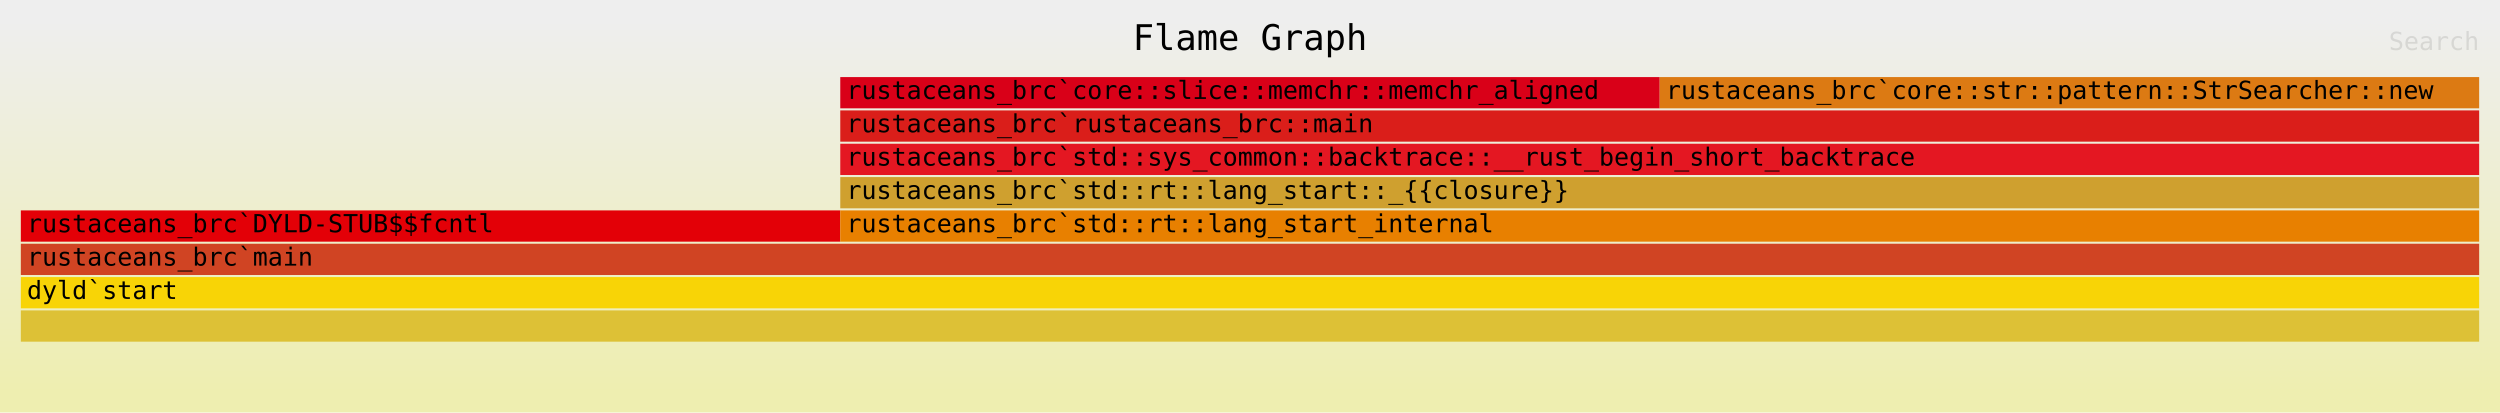
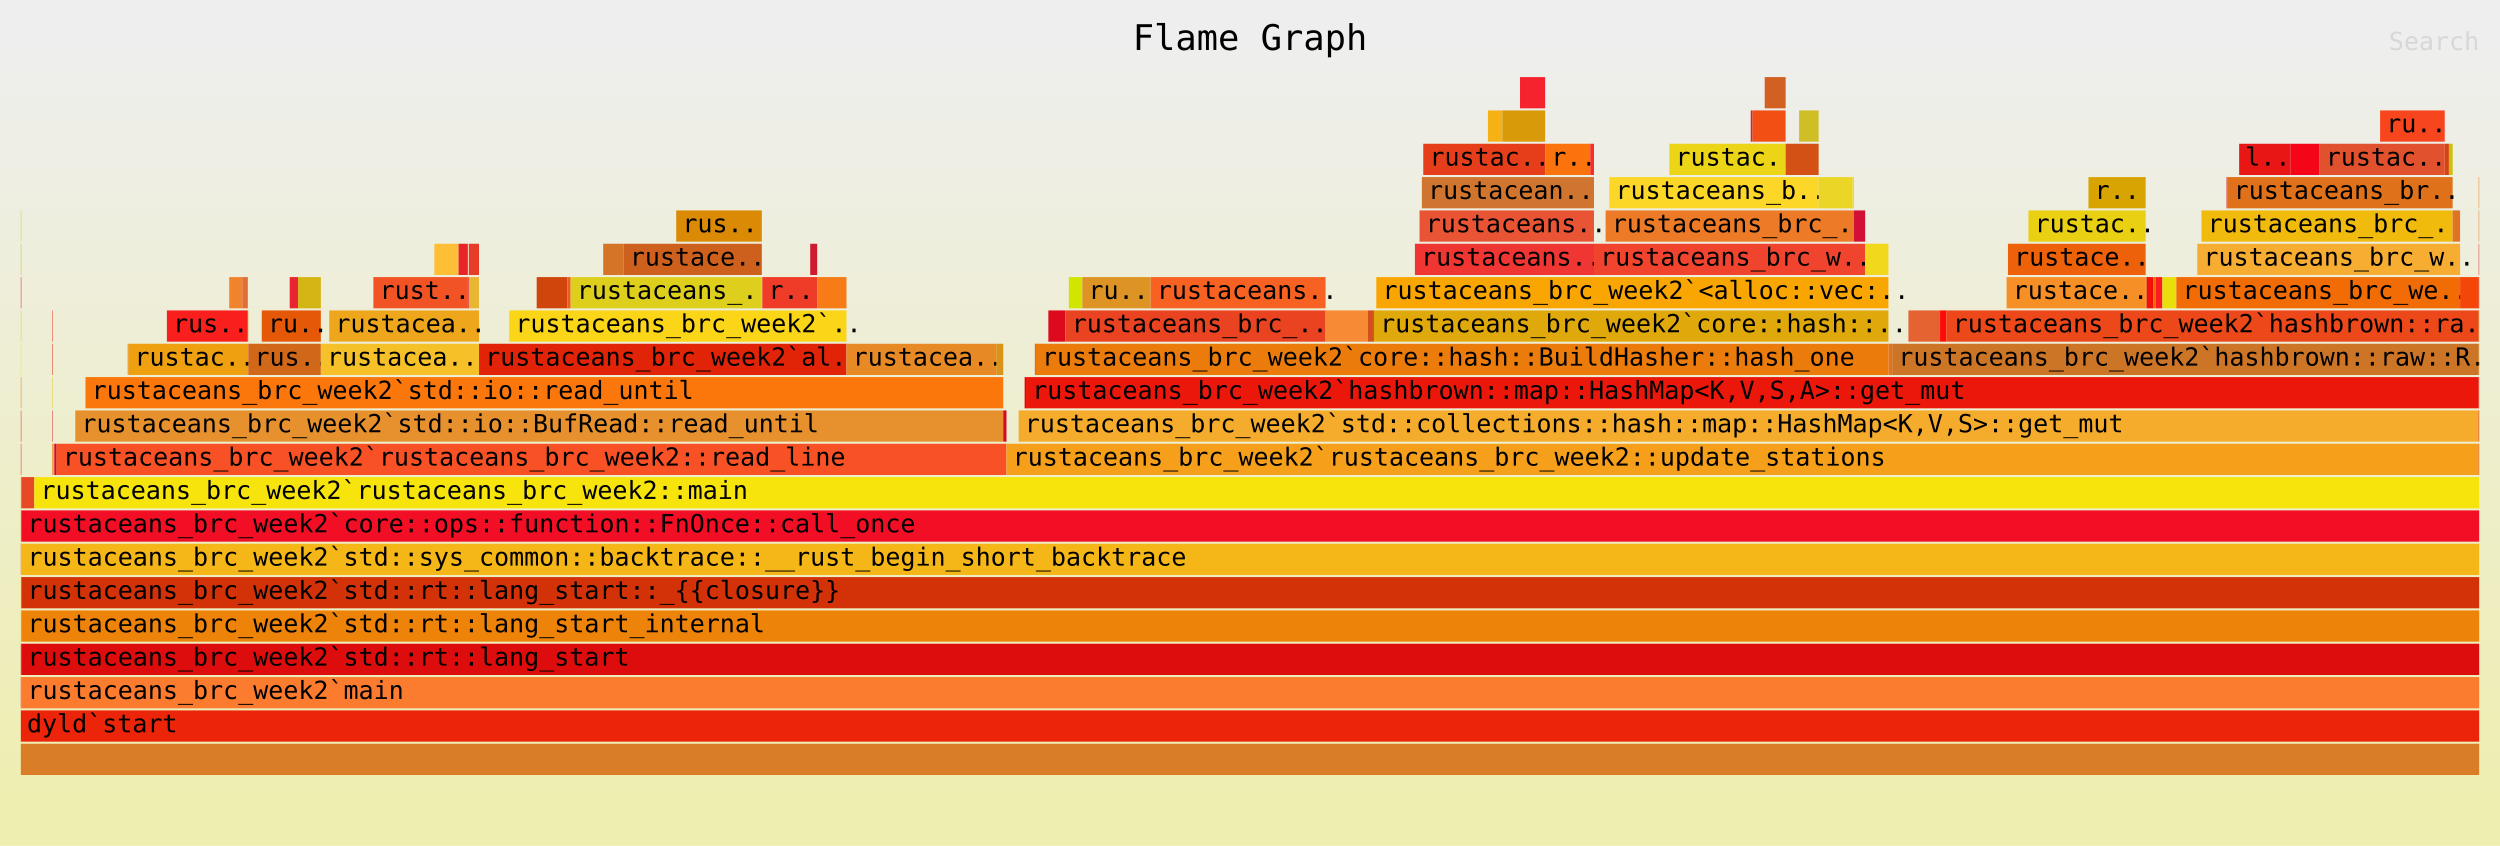
- <svg xmlns="http://www.w3.org/2000/svg" xmlns:ns1="http://github.com/jonhoo/inferno" version="1.1" width="1200" height="198" viewBox="0 0 1200 198">
+ <svg xmlns="http://www.w3.org/2000/svg" xmlns:ns1="http://github.com/jonhoo/inferno" version="1.1" width="1200" height="406" viewBox="0 0 1200 406">
  <defs>
    <linearGradient id="background" y1="0" y2="1" x1="0" x2="0">
      <stop stop-color="#eeeeee" offset="5%" />
      <stop stop-color="#eeeeb0" offset="95%" />
    </linearGradient>
  </defs>
  <style type="text/css">
text { font-family:monospace; font-size:12px }
#title { text-anchor:middle; font-size:17px; }
#matched { text-anchor:end; }
#search { text-anchor:end; opacity:0.1; cursor:pointer; }
#search:hover, #search.show { opacity:1; }
#subtitle { text-anchor:middle; font-color:rgb(160,160,160); }
#unzoom { cursor:pointer; }
#frames &gt; *:hover { stroke:black; stroke-width:0.5; cursor:pointer; }
.hide { display:none; }
.parent { opacity:0.5; }
</style>
-   <rect x="0" y="0" width="100%" height="198" fill="url(#background)" />
+   <rect x="0" y="0" width="100%" height="406" fill="url(#background)" />
  <text id="title" fill="rgb(0,0,0)" x="50%" y="24.00">Flame Graph</text>
-   <text id="details" fill="rgb(0,0,0)" x="10" y="181.00"> </text>
+   <text id="details" fill="rgb(0,0,0)" x="10" y="389.00"> </text>
  <text id="unzoom" class="hide" fill="rgb(0,0,0)" x="10" y="24.00">Reset Zoom</text>
  <text id="search" fill="rgb(0,0,0)" x="1190" y="24.00">Search</text>
-   <text id="matched" fill="rgb(0,0,0)" x="1190" y="181.00"> </text>
-   <svg id="frames" x="10" width="1180" total_samples="3">
-     <g>
-       <rect x="0%" y="101" width="33.333%" height="15" fill="rgb(227,0,7)" ns1:x="0" ns1:w="1" />
-       <text x="0.25%" y="111.50">rustaceans_brc`DYLD-STUB$$fcntl</text>
-     </g>
-     <g>
-       <rect x="33.333%" y="37" width="33.333%" height="15" fill="rgb(217,0,24)" ns1:x="1" ns1:w="1" />
-       <text x="33.583%" y="47.50">rustaceans_brc`core::slice::memchr::memchr_aligned</text>
-     </g>
-     <g>
-       <rect x="0%" y="149" width="100%" height="15" fill="rgb(221,193,54)" ns1:x="0" ns1:w="3" />
+   <text id="matched" fill="rgb(0,0,0)" x="1190" y="389.00"> </text>
+   <svg id="frames" x="10" width="1180" total_samples="5285">
+     <g>
+       <rect x="0%" y="325" width="0.019%" height="15" fill="rgb(227,0,7)" ns1:x="0" ns1:w="1" />
+       <text x="0.25%" y="335.50" />
+     </g>
+     <g>
+       <rect x="0%" y="309" width="0.019%" height="15" fill="rgb(217,0,24)" ns1:x="0" ns1:w="1" />
+       <text x="0.25%" y="319.50" />
+     </g>
+     <g>
+       <rect x="0%" y="293" width="0.019%" height="15" fill="rgb(221,193,54)" ns1:x="0" ns1:w="1" />
+       <text x="0.25%" y="303.50" />
+     </g>
+     <g>
+       <rect x="0%" y="277" width="0.019%" height="15" fill="rgb(248,212,6)" ns1:x="0" ns1:w="1" />
+       <text x="0.25%" y="287.50" />
+     </g>
+     <g>
+       <rect x="0%" y="261" width="0.019%" height="15" fill="rgb(208,68,35)" ns1:x="0" ns1:w="1" />
+       <text x="0.25%" y="271.50" />
+     </g>
+     <g>
+       <rect x="0%" y="245" width="0.019%" height="15" fill="rgb(232,128,0)" ns1:x="0" ns1:w="1" />
+       <text x="0.25%" y="255.50" />
+     </g>
+     <g>
+       <rect x="0%" y="229" width="0.019%" height="15" fill="rgb(207,160,47)" ns1:x="0" ns1:w="1" />
+       <text x="0.25%" y="239.50" />
+     </g>
+     <g>
+       <rect x="0%" y="213" width="0.019%" height="15" fill="rgb(228,23,34)" ns1:x="0" ns1:w="1" />
+       <text x="0.25%" y="223.50" />
+     </g>
+     <g>
+       <rect x="0%" y="197" width="0.019%" height="15" fill="rgb(218,30,26)" ns1:x="0" ns1:w="1" />
+       <text x="0.25%" y="207.50" />
+     </g>
+     <g>
+       <rect x="0%" y="181" width="0.019%" height="15" fill="rgb(220,122,19)" ns1:x="0" ns1:w="1" />
+       <text x="0.25%" y="191.50" />
+     </g>
+     <g>
+       <rect x="0%" y="165" width="0.019%" height="15" fill="rgb(250,228,42)" ns1:x="0" ns1:w="1" />
+       <text x="0.25%" y="175.50" />
+     </g>
+     <g>
+       <rect x="0%" y="149" width="0.019%" height="15" fill="rgb(240,193,28)" ns1:x="0" ns1:w="1" />
      <text x="0.25%" y="159.50" />
    </g>
    <g>
-       <rect x="0%" y="133" width="100%" height="15" fill="rgb(248,212,6)" ns1:x="0" ns1:w="3" />
-       <text x="0.25%" y="143.50">dyld`start</text>
-     </g>
-     <g>
-       <rect x="0%" y="117" width="100%" height="15" fill="rgb(208,68,35)" ns1:x="0" ns1:w="3" />
-       <text x="0.25%" y="127.50">rustaceans_brc`main</text>
-     </g>
-     <g>
-       <rect x="33.333%" y="101" width="66.667%" height="15" fill="rgb(232,128,0)" ns1:x="1" ns1:w="2" />
-       <text x="33.583%" y="111.50">rustaceans_brc`std::rt::lang_start_internal</text>
-     </g>
-     <g>
-       <rect x="33.333%" y="85" width="66.667%" height="15" fill="rgb(207,160,47)" ns1:x="1" ns1:w="2" />
-       <text x="33.583%" y="95.50">rustaceans_brc`std::rt::lang_start::_{{closure}}</text>
-     </g>
-     <g>
-       <rect x="33.333%" y="69" width="66.667%" height="15" fill="rgb(228,23,34)" ns1:x="1" ns1:w="2" />
-       <text x="33.583%" y="79.50">rustaceans_brc`std::sys_common::backtrace::__rust_begin_short_backtrace</text>
-     </g>
-     <g>
-       <rect x="33.333%" y="53" width="66.667%" height="15" fill="rgb(218,30,26)" ns1:x="1" ns1:w="2" />
-       <text x="33.583%" y="63.50">rustaceans_brc`rustaceans_brc::main</text>
-     </g>
-     <g>
-       <rect x="66.667%" y="37" width="33.333%" height="15" fill="rgb(220,122,19)" ns1:x="2" ns1:w="1" />
-       <text x="66.917%" y="47.50">rustaceans_brc`core::str::pattern::StrSearcher::new</text>
+       <rect x="0%" y="133" width="0.019%" height="15" fill="rgb(216,20,37)" ns1:x="0" ns1:w="1" />
+       <text x="0.25%" y="143.50" />
+     </g>
+     <g>
+       <rect x="0%" y="117" width="0.019%" height="15" fill="rgb(206,188,39)" ns1:x="0" ns1:w="1" />
+       <text x="0.25%" y="127.50" />
+     </g>
+     <g>
+       <rect x="0%" y="101" width="0.019%" height="15" fill="rgb(217,207,13)" ns1:x="0" ns1:w="1" />
+       <text x="0.25%" y="111.50" />
+     </g>
+     <g>
+       <rect x="0.019%" y="229" width="0.53%" height="15" fill="rgb(231,73,38)" ns1:x="1" ns1:w="28" />
+       <text x="0.269%" y="239.50" />
+     </g>
+     <g>
+       <rect x="1.268%" y="213" width="0.019%" height="15" fill="rgb(225,20,46)" ns1:x="67" ns1:w="1" />
+       <text x="1.518%" y="223.50" />
+     </g>
+     <g>
+       <rect x="1.268%" y="197" width="0.019%" height="15" fill="rgb(210,31,41)" ns1:x="67" ns1:w="1" />
+       <text x="1.518%" y="207.50" />
+     </g>
+     <g>
+       <rect x="1.268%" y="181" width="0.019%" height="15" fill="rgb(221,200,47)" ns1:x="67" ns1:w="1" />
+       <text x="1.518%" y="191.50" />
+     </g>
+     <g>
+       <rect x="1.268%" y="165" width="0.019%" height="15" fill="rgb(226,26,5)" ns1:x="67" ns1:w="1" />
+       <text x="1.518%" y="175.50" />
+     </g>
+     <g>
+       <rect x="1.268%" y="149" width="0.019%" height="15" fill="rgb(249,33,26)" ns1:x="67" ns1:w="1" />
+       <text x="1.518%" y="159.50" />
+     </g>
+     <g>
+       <rect x="1.287%" y="213" width="0.076%" height="15" fill="rgb(235,183,28)" ns1:x="68" ns1:w="4" />
+       <text x="1.537%" y="223.50" />
+     </g>
+     <g>
+       <rect x="1.362%" y="213" width="0.095%" height="15" fill="rgb(221,5,38)" ns1:x="72" ns1:w="5" />
+       <text x="1.612%" y="223.50" />
+     </g>
+     <g>
+       <rect x="4.352%" y="165" width="0.019%" height="15" fill="rgb(247,18,42)" ns1:x="230" ns1:w="1" />
+       <text x="4.602%" y="175.50" />
+     </g>
+     <g>
+       <rect x="8.477%" y="133" width="0.53%" height="15" fill="rgb(241,131,45)" ns1:x="448" ns1:w="28" />
+       <text x="8.727%" y="143.50" />
+     </g>
+     <g>
+       <rect x="5.941%" y="149" width="3.292%" height="15" fill="rgb(249,31,29)" ns1:x="314" ns1:w="174" />
+       <text x="6.191%" y="159.50">rus..</text>
+     </g>
+     <g>
+       <rect x="9.007%" y="133" width="0.227%" height="15" fill="rgb(225,111,53)" ns1:x="476" ns1:w="12" />
+       <text x="9.257%" y="143.50" />
+     </g>
+     <g>
+       <rect x="4.371%" y="165" width="4.882%" height="15" fill="rgb(238,160,17)" ns1:x="231" ns1:w="258" />
+       <text x="4.621%" y="175.50">rustac..</text>
+     </g>
+     <g>
+       <rect x="9.234%" y="149" width="0.019%" height="15" fill="rgb(214,148,48)" ns1:x="488" ns1:w="1" />
+       <text x="9.484%" y="159.50" />
+     </g>
+     <g>
+       <rect x="10.937%" y="133" width="0.341%" height="15" fill="rgb(232,36,49)" ns1:x="578" ns1:w="18" />
+       <text x="11.187%" y="143.50" />
+     </g>
+     <g>
+       <rect x="9.253%" y="165" width="2.952%" height="15" fill="rgb(209,103,24)" ns1:x="489" ns1:w="156" />
+       <text x="9.503%" y="175.50">rus..</text>
+     </g>
+     <g>
+       <rect x="9.801%" y="149" width="2.403%" height="15" fill="rgb(229,88,8)" ns1:x="518" ns1:w="127" />
+       <text x="10.051%" y="159.50">ru..</text>
+     </g>
+     <g>
+       <rect x="11.277%" y="133" width="0.927%" height="15" fill="rgb(213,181,19)" ns1:x="596" ns1:w="49" />
+       <text x="11.527%" y="143.50" />
+     </g>
+     <g>
+       <rect x="16.821%" y="117" width="0.984%" height="15" fill="rgb(254,191,54)" ns1:x="889" ns1:w="52" />
+       <text x="17.071%" y="127.50" />
+     </g>
+     <g>
+       <rect x="14.342%" y="133" width="3.841%" height="15" fill="rgb(241,83,37)" ns1:x="758" ns1:w="203" />
+       <text x="14.592%" y="143.50">rust..</text>
+     </g>
+     <g>
+       <rect x="17.805%" y="117" width="0.378%" height="15" fill="rgb(233,36,39)" ns1:x="941" ns1:w="20" />
+       <text x="18.055%" y="127.50" />
+     </g>
+     <g>
+       <rect x="18.183%" y="133" width="0.038%" height="15" fill="rgb(226,3,54)" ns1:x="961" ns1:w="2" />
+       <text x="18.433%" y="143.50" />
+     </g>
+     <g>
+       <rect x="12.204%" y="165" width="6.433%" height="15" fill="rgb(245,192,40)" ns1:x="645" ns1:w="340" />
+       <text x="12.454%" y="175.50">rustacea..</text>
+     </g>
+     <g>
+       <rect x="12.545%" y="149" width="6.093%" height="15" fill="rgb(238,167,29)" ns1:x="663" ns1:w="322" />
+       <text x="12.795%" y="159.50">rustacea..</text>
+     </g>
+     <g>
+       <rect x="18.221%" y="133" width="0.416%" height="15" fill="rgb(232,182,51)" ns1:x="963" ns1:w="22" />
+       <text x="18.471%" y="143.50" />
+     </g>
+     <g>
+       <rect x="18.221%" y="117" width="0.416%" height="15" fill="rgb(231,60,39)" ns1:x="963" ns1:w="22" />
+       <text x="18.471%" y="127.50" />
+     </g>
+     <g>
+       <rect x="20.984%" y="133" width="1.249%" height="15" fill="rgb(208,69,12)" ns1:x="1109" ns1:w="66" />
+       <text x="21.234%" y="143.50" />
+     </g>
+     <g>
+       <rect x="22.233%" y="133" width="0.133%" height="15" fill="rgb(235,93,37)" ns1:x="1175" ns1:w="7" />
+       <text x="22.483%" y="143.50" />
+     </g>
+     <g>
+       <rect x="23.69%" y="117" width="0.833%" height="15" fill="rgb(213,116,39)" ns1:x="1252" ns1:w="44" />
+       <text x="23.94%" y="127.50" />
+     </g>
+     <g>
+       <rect x="22.365%" y="133" width="7.777%" height="15" fill="rgb(222,207,29)" ns1:x="1182" ns1:w="411" />
+       <text x="22.615%" y="143.50">rustaceans_..</text>
+     </g>
+     <g>
+       <rect x="24.522%" y="117" width="5.62%" height="15" fill="rgb(206,96,30)" ns1:x="1296" ns1:w="297" />
+       <text x="24.772%" y="127.50">rustace..</text>
+     </g>
+     <g>
+       <rect x="26.66%" y="101" width="3.482%" height="15" fill="rgb(218,138,4)" ns1:x="1409" ns1:w="184" />
+       <text x="26.91%" y="111.50">rus..</text>
+     </g>
+     <g>
+       <rect x="30.142%" y="133" width="0.019%" height="15" fill="rgb(250,191,14)" ns1:x="1593" ns1:w="1" />
+       <text x="30.392%" y="143.50" />
+     </g>
+     <g>
+       <rect x="30.161%" y="133" width="2.233%" height="15" fill="rgb(239,60,40)" ns1:x="1594" ns1:w="118" />
+       <text x="30.411%" y="143.50">r..</text>
+     </g>
+     <g>
+       <rect x="32.11%" y="117" width="0.284%" height="15" fill="rgb(206,27,48)" ns1:x="1697" ns1:w="15" />
+       <text x="32.36%" y="127.50" />
+     </g>
+     <g>
+       <rect x="18.638%" y="165" width="14.948%" height="15" fill="rgb(225,35,8)" ns1:x="985" ns1:w="790" />
+       <text x="18.888%" y="175.50">rustaceans_brc_week2`al..</text>
+     </g>
+     <g>
+       <rect x="19.867%" y="149" width="13.718%" height="15" fill="rgb(250,213,24)" ns1:x="1050" ns1:w="725" />
+       <text x="20.117%" y="159.50">rustaceans_brc_week2`..</text>
+     </g>
+     <g>
+       <rect x="32.394%" y="133" width="1.192%" height="15" fill="rgb(247,123,22)" ns1:x="1712" ns1:w="63" />
+       <text x="32.644%" y="143.50" />
+     </g>
+     <g>
+       <rect x="33.586%" y="165" width="6.093%" height="15" fill="rgb(231,138,38)" ns1:x="1775" ns1:w="322" />
+       <text x="33.836%" y="175.50">rustacea..</text>
+     </g>
+     <g>
+       <rect x="2.214%" y="197" width="37.748%" height="15" fill="rgb(231,145,46)" ns1:x="117" ns1:w="1995" />
+       <text x="2.464%" y="207.50">rustaceans_brc_week2`std::io::BufRead::read_until</text>
+     </g>
+     <g>
+       <rect x="2.63%" y="181" width="37.332%" height="15" fill="rgb(251,118,11)" ns1:x="139" ns1:w="1973" />
+       <text x="2.88%" y="191.50">rustaceans_brc_week2`std::io::read_until</text>
+     </g>
+     <g>
+       <rect x="39.678%" y="165" width="0.284%" height="15" fill="rgb(217,147,25)" ns1:x="2097" ns1:w="15" />
+       <text x="39.928%" y="175.50" />
+     </g>
+     <g>
+       <rect x="1.457%" y="213" width="38.638%" height="15" fill="rgb(247,81,37)" ns1:x="77" ns1:w="2042" />
+       <text x="1.707%" y="223.50">rustaceans_brc_week2`rustaceans_brc_week2::read_line</text>
+     </g>
+     <g>
+       <rect x="39.962%" y="197" width="0.133%" height="15" fill="rgb(209,12,38)" ns1:x="2112" ns1:w="7" />
+       <text x="40.212%" y="207.50" />
+     </g>
+     <g>
+       <rect x="40.833%" y="181" width="0.057%" height="15" fill="rgb(227,1,9)" ns1:x="2158" ns1:w="3" />
+       <text x="41.083%" y="191.50" />
+     </g>
+     <g>
+       <rect x="41.249%" y="165" width="0.038%" height="15" fill="rgb(248,47,43)" ns1:x="2180" ns1:w="2" />
+       <text x="41.499%" y="175.50" />
+     </g>
+     <g>
+       <rect x="41.797%" y="149" width="0.7%" height="15" fill="rgb(221,10,30)" ns1:x="2209" ns1:w="37" />
+       <text x="42.047%" y="159.50" />
+     </g>
+     <g>
+       <rect x="42.63%" y="133" width="0.549%" height="15" fill="rgb(210,229,1)" ns1:x="2253" ns1:w="29" />
+       <text x="42.88%" y="143.50" />
+     </g>
+     <g>
+       <rect x="43.179%" y="133" width="2.781%" height="15" fill="rgb(222,148,37)" ns1:x="2282" ns1:w="147" />
+       <text x="43.429%" y="143.50">ru..</text>
+     </g>
+     <g>
+       <rect x="42.498%" y="149" width="10.577%" height="15" fill="rgb(234,67,33)" ns1:x="2246" ns1:w="559" />
+       <text x="42.748%" y="159.50">rustaceans_brc_..</text>
+     </g>
+     <g>
+       <rect x="45.96%" y="133" width="7.114%" height="15" fill="rgb(247,98,35)" ns1:x="2429" ns1:w="376" />
+       <text x="46.21%" y="143.50">rustaceans..</text>
+     </g>
+     <g>
+       <rect x="53.075%" y="149" width="1.722%" height="15" fill="rgb(247,138,52)" ns1:x="2805" ns1:w="91" />
+       <text x="53.325%" y="159.50" />
+     </g>
+     <g>
+       <rect x="54.797%" y="149" width="0.246%" height="15" fill="rgb(213,79,30)" ns1:x="2896" ns1:w="13" />
+       <text x="55.047%" y="159.50" />
+     </g>
+     <g>
+       <rect x="59.678%" y="53" width="0.587%" height="15" fill="rgb(246,177,23)" ns1:x="3154" ns1:w="31" />
+       <text x="59.928%" y="63.50" />
+     </g>
+     <g>
+       <rect x="57.048%" y="69" width="4.957%" height="15" fill="rgb(230,62,27)" ns1:x="3015" ns1:w="262" />
+       <text x="57.298%" y="79.50">rustac..</text>
+     </g>
+     <g>
+       <rect x="60.265%" y="53" width="1.741%" height="15" fill="rgb(216,154,8)" ns1:x="3185" ns1:w="92" />
+       <text x="60.515%" y="63.50" />
+     </g>
+     <g>
+       <rect x="60.984%" y="37" width="1.022%" height="15" fill="rgb(244,35,45)" ns1:x="3223" ns1:w="54" />
+       <text x="61.234%" y="47.50" />
+     </g>
+     <g>
+       <rect x="62.006%" y="69" width="1.835%" height="15" fill="rgb(251,115,12)" ns1:x="3277" ns1:w="97" />
+       <text x="62.256%" y="79.50">r..</text>
+     </g>
+     <g>
+       <rect x="56.708%" y="117" width="7.285%" height="15" fill="rgb(240,54,50)" ns1:x="2997" ns1:w="385" />
+       <text x="56.958%" y="127.50">rustaceans..</text>
+     </g>
+     <g>
+       <rect x="56.897%" y="101" width="7.096%" height="15" fill="rgb(233,84,52)" ns1:x="3007" ns1:w="375" />
+       <text x="57.147%" y="111.50">rustaceans..</text>
+     </g>
+     <g>
+       <rect x="56.992%" y="85" width="7.001%" height="15" fill="rgb(207,117,47)" ns1:x="3012" ns1:w="370" />
+       <text x="57.242%" y="95.50">rustacean..</text>
+     </g>
+     <g>
+       <rect x="63.841%" y="69" width="0.151%" height="15" fill="rgb(249,43,39)" ns1:x="3374" ns1:w="8" />
+       <text x="64.091%" y="79.50" />
+     </g>
+     <g>
+       <rect x="70.369%" y="53" width="0.076%" height="15" fill="rgb(209,38,44)" ns1:x="3719" ns1:w="4" />
+       <text x="70.619%" y="63.50" />
+     </g>
+     <g>
+       <rect x="67.058%" y="69" width="4.73%" height="15" fill="rgb(236,212,23)" ns1:x="3544" ns1:w="250" />
+       <text x="67.308%" y="79.50">rustac..</text>
+     </g>
+     <g>
+       <rect x="70.445%" y="53" width="1.343%" height="15" fill="rgb(242,79,21)" ns1:x="3723" ns1:w="71" />
+       <text x="70.695%" y="63.50" />
+     </g>
+     <g>
+       <rect x="70.937%" y="37" width="0.852%" height="15" fill="rgb(211,96,35)" ns1:x="3749" ns1:w="45" />
+       <text x="71.187%" y="47.50" />
+     </g>
+     <g>
+       <rect x="64.617%" y="85" width="8.515%" height="15" fill="rgb(253,215,40)" ns1:x="3415" ns1:w="450" />
+       <text x="64.867%" y="95.50">rustaceans_b..</text>
+     </g>
+     <g>
+       <rect x="71.788%" y="69" width="1.343%" height="15" fill="rgb(211,81,21)" ns1:x="3794" ns1:w="71" />
+       <text x="72.038%" y="79.50" />
+     </g>
+     <g>
+       <rect x="72.337%" y="53" width="0.795%" height="15" fill="rgb(208,190,38)" ns1:x="3823" ns1:w="42" />
+       <text x="72.587%" y="63.50" />
+     </g>
+     <g>
+       <rect x="73.132%" y="85" width="1.381%" height="15" fill="rgb(235,213,38)" ns1:x="3865" ns1:w="73" />
+       <text x="73.382%" y="95.50" />
+     </g>
+     <g>
+       <rect x="64.466%" y="101" width="10.104%" height="15" fill="rgb(237,122,38)" ns1:x="3407" ns1:w="534" />
+       <text x="64.716%" y="111.50">rustaceans_brc_..</text>
+     </g>
+     <g>
+       <rect x="74.513%" y="85" width="0.057%" height="15" fill="rgb(244,218,35)" ns1:x="3938" ns1:w="3" />
+       <text x="74.763%" y="95.50" />
+     </g>
+     <g>
+       <rect x="63.992%" y="117" width="11.031%" height="15" fill="rgb(240,68,47)" ns1:x="3382" ns1:w="583" />
+       <text x="64.242%" y="127.50">rustaceans_brc_w..</text>
+     </g>
+     <g>
+       <rect x="74.57%" y="101" width="0.454%" height="15" fill="rgb(210,16,53)" ns1:x="3941" ns1:w="24" />
+       <text x="74.82%" y="111.50" />
+     </g>
+     <g>
+       <rect x="41.287%" y="165" width="34.683%" height="15" fill="rgb(235,124,12)" ns1:x="2182" ns1:w="1833" />
+       <text x="41.537%" y="175.50">rustaceans_brc_week2`core::hash::BuildHasher::hash_one</text>
+     </g>
+     <g>
+       <rect x="55.043%" y="149" width="20.927%" height="15" fill="rgb(224,169,11)" ns1:x="2909" ns1:w="1106" />
+       <text x="55.293%" y="159.50">rustaceans_brc_week2`core::hash::..</text>
+     </g>
+     <g>
+       <rect x="55.137%" y="133" width="20.832%" height="15" fill="rgb(250,166,2)" ns1:x="2914" ns1:w="1101" />
+       <text x="55.387%" y="143.50">rustaceans_brc_week2`&lt;alloc::vec:..</text>
+     </g>
+     <g>
+       <rect x="75.024%" y="117" width="0.946%" height="15" fill="rgb(242,216,29)" ns1:x="3965" ns1:w="50" />
+       <text x="75.274%" y="127.50" />
+     </g>
+     <g>
+       <rect x="75.97%" y="165" width="0.151%" height="15" fill="rgb(230,116,27)" ns1:x="4015" ns1:w="8" />
+       <text x="76.22%" y="175.50" />
+     </g>
+     <g>
+       <rect x="76.783%" y="149" width="1.287%" height="15" fill="rgb(228,99,48)" ns1:x="4058" ns1:w="68" />
+       <text x="77.033%" y="159.50" />
+     </g>
+     <g>
+       <rect x="78.07%" y="149" width="0.265%" height="15" fill="rgb(253,11,6)" ns1:x="4126" ns1:w="14" />
+       <text x="78.32%" y="159.50" />
+     </g>
+     <g>
+       <rect x="80.776%" y="133" width="5.657%" height="15" fill="rgb(247,143,39)" ns1:x="4269" ns1:w="299" />
+       <text x="81.026%" y="143.50">rustace..</text>
+     </g>
+     <g>
+       <rect x="80.832%" y="117" width="5.601%" height="15" fill="rgb(236,97,10)" ns1:x="4272" ns1:w="296" />
+       <text x="81.082%" y="127.50">rustace..</text>
+     </g>
+     <g>
+       <rect x="81.665%" y="101" width="4.768%" height="15" fill="rgb(233,208,19)" ns1:x="4316" ns1:w="252" />
+       <text x="81.915%" y="111.50">rustac..</text>
+     </g>
+     <g>
+       <rect x="84.106%" y="85" width="2.327%" height="15" fill="rgb(216,164,2)" ns1:x="4445" ns1:w="123" />
+       <text x="84.356%" y="95.50">r..</text>
+     </g>
+     <g>
+       <rect x="86.433%" y="133" width="0.038%" height="15" fill="rgb(220,129,5)" ns1:x="4568" ns1:w="2" />
+       <text x="86.683%" y="143.50" />
+     </g>
+     <g>
+       <rect x="86.471%" y="133" width="0.284%" height="15" fill="rgb(242,17,10)" ns1:x="4570" ns1:w="15" />
+       <text x="86.721%" y="143.50" />
+     </g>
+     <g>
+       <rect x="86.755%" y="133" width="0.095%" height="15" fill="rgb(242,107,0)" ns1:x="4585" ns1:w="5" />
+       <text x="87.005%" y="143.50" />
+     </g>
+     <g>
+       <rect x="86.85%" y="133" width="0.265%" height="15" fill="rgb(251,28,31)" ns1:x="4590" ns1:w="14" />
+       <text x="87.1%" y="143.50" />
+     </g>
+     <g>
+       <rect x="87.115%" y="133" width="0.568%" height="15" fill="rgb(233,223,10)" ns1:x="4604" ns1:w="30" />
+       <text x="87.365%" y="143.50" />
+     </g>
+     <g>
+       <rect x="89.726%" y="85" width="0.038%" height="15" fill="rgb(215,21,27)" ns1:x="4742" ns1:w="2" />
+       <text x="89.976%" y="95.50" />
+     </g>
+     <g>
+       <rect x="90.237%" y="69" width="2.081%" height="15" fill="rgb(232,23,21)" ns1:x="4769" ns1:w="110" />
+       <text x="90.487%" y="79.50">l..</text>
+     </g>
+     <g>
+       <rect x="92.318%" y="69" width="1.192%" height="15" fill="rgb(244,5,23)" ns1:x="4879" ns1:w="63" />
+       <text x="92.568%" y="79.50" />
+     </g>
+     <g>
+       <rect x="93.51%" y="69" width="5.09%" height="15" fill="rgb(226,81,46)" ns1:x="4942" ns1:w="269" />
+       <text x="93.76%" y="79.50">rustac..</text>
+     </g>
+     <g>
+       <rect x="95.97%" y="53" width="2.63%" height="15" fill="rgb(247,70,30)" ns1:x="5072" ns1:w="139" />
+       <text x="96.22%" y="63.50">ru..</text>
+     </g>
+     <g>
+       <rect x="98.6%" y="69" width="0.17%" height="15" fill="rgb(212,68,19)" ns1:x="5211" ns1:w="9" />
+       <text x="98.85%" y="79.50" />
+     </g>
+     <g>
+       <rect x="88.704%" y="101" width="10.218%" height="15" fill="rgb(240,187,13)" ns1:x="4688" ns1:w="540" />
+       <text x="88.954%" y="111.50">rustaceans_brc_..</text>
+     </g>
+     <g>
+       <rect x="89.763%" y="85" width="9.158%" height="15" fill="rgb(223,113,26)" ns1:x="4744" ns1:w="484" />
+       <text x="90.013%" y="95.50">rustaceans_br..</text>
+     </g>
+     <g>
+       <rect x="98.77%" y="69" width="0.151%" height="15" fill="rgb(206,192,2)" ns1:x="5220" ns1:w="8" />
+       <text x="99.02%" y="79.50" />
+     </g>
+     <g>
+       <rect x="87.682%" y="133" width="11.542%" height="15" fill="rgb(241,108,4)" ns1:x="4634" ns1:w="610" />
+       <text x="87.932%" y="143.50">rustaceans_brc_we..</text>
+     </g>
+     <g>
+       <rect x="88.534%" y="117" width="10.691%" height="15" fill="rgb(247,173,49)" ns1:x="4679" ns1:w="565" />
+       <text x="88.784%" y="127.50">rustaceans_brc_w..</text>
+     </g>
+     <g>
+       <rect x="98.921%" y="101" width="0.303%" height="15" fill="rgb(224,114,35)" ns1:x="5228" ns1:w="16" />
+       <text x="99.171%" y="111.50" />
+     </g>
+     <g>
+       <rect x="40.095%" y="213" width="59.886%" height="15" fill="rgb(245,159,27)" ns1:x="2119" ns1:w="3165" />
+       <text x="40.345%" y="223.50">rustaceans_brc_week2`rustaceans_brc_week2::update_stations</text>
+     </g>
+     <g>
+       <rect x="40.587%" y="197" width="59.395%" height="15" fill="rgb(245,172,44)" ns1:x="2145" ns1:w="3139" />
+       <text x="40.837%" y="207.50">rustaceans_brc_week2`std::collections::hash::map::HashMap&lt;K,V,S&gt;::get_mut</text>
+     </g>
+     <g>
+       <rect x="40.889%" y="181" width="59.092%" height="15" fill="rgb(236,23,11)" ns1:x="2161" ns1:w="3123" />
+       <text x="41.139%" y="191.50">rustaceans_brc_week2`hashbrown::map::HashMap&lt;K,V,S,A&gt;::get_mut</text>
+     </g>
+     <g>
+       <rect x="76.121%" y="165" width="23.86%" height="15" fill="rgb(205,117,38)" ns1:x="4023" ns1:w="1261" />
+       <text x="76.371%" y="175.50">rustaceans_brc_week2`hashbrown::raw::R..</text>
+     </g>
+     <g>
+       <rect x="78.335%" y="149" width="21.646%" height="15" fill="rgb(237,72,25)" ns1:x="4140" ns1:w="1144" />
+       <text x="78.585%" y="159.50">rustaceans_brc_week2`hashbrown::ra..</text>
+     </g>
+     <g>
+       <rect x="99.224%" y="133" width="0.757%" height="15" fill="rgb(244,70,9)" ns1:x="5244" ns1:w="40" />
+       <text x="99.474%" y="143.50" />
+     </g>
+     <g>
+       <rect x="0%" y="357" width="100%" height="15" fill="rgb(217,125,39)" ns1:x="0" ns1:w="5285" />
+       <text x="0.25%" y="367.50" />
+     </g>
+     <g>
+       <rect x="0%" y="341" width="100%" height="15" fill="rgb(235,36,10)" ns1:x="0" ns1:w="5285" />
+       <text x="0.25%" y="351.50">dyld`start</text>
+     </g>
+     <g>
+       <rect x="0.019%" y="325" width="99.981%" height="15" fill="rgb(251,123,47)" ns1:x="1" ns1:w="5284" />
+       <text x="0.269%" y="335.50">rustaceans_brc_week2`main</text>
+     </g>
+     <g>
+       <rect x="0.019%" y="309" width="99.981%" height="15" fill="rgb(221,13,13)" ns1:x="1" ns1:w="5284" />
+       <text x="0.269%" y="319.50">rustaceans_brc_week2`std::rt::lang_start</text>
+     </g>
+     <g>
+       <rect x="0.019%" y="293" width="99.981%" height="15" fill="rgb(238,131,9)" ns1:x="1" ns1:w="5284" />
+       <text x="0.269%" y="303.50">rustaceans_brc_week2`std::rt::lang_start_internal</text>
+     </g>
+     <g>
+       <rect x="0.019%" y="277" width="99.981%" height="15" fill="rgb(211,50,8)" ns1:x="1" ns1:w="5284" />
+       <text x="0.269%" y="287.50">rustaceans_brc_week2`std::rt::lang_start::_{{closure}}</text>
+     </g>
+     <g>
+       <rect x="0.019%" y="261" width="99.981%" height="15" fill="rgb(245,182,24)" ns1:x="1" ns1:w="5284" />
+       <text x="0.269%" y="271.50">rustaceans_brc_week2`std::sys_common::backtrace::__rust_begin_short_backtrace</text>
+     </g>
+     <g>
+       <rect x="0.019%" y="245" width="99.981%" height="15" fill="rgb(242,14,37)" ns1:x="1" ns1:w="5284" />
+       <text x="0.269%" y="255.50">rustaceans_brc_week2`core::ops::function::FnOnce::call_once</text>
+     </g>
+     <g>
+       <rect x="0.549%" y="229" width="99.451%" height="15" fill="rgb(246,228,12)" ns1:x="29" ns1:w="5256" />
+       <text x="0.799%" y="239.50">rustaceans_brc_week2`rustaceans_brc_week2::main</text>
+     </g>
+     <g>
+       <rect x="99.981%" y="213" width="0.019%" height="15" fill="rgb(213,55,15)" ns1:x="5284" ns1:w="1" />
+       <text x="100.231%" y="223.50" />
+     </g>
+     <g>
+       <rect x="99.981%" y="197" width="0.019%" height="15" fill="rgb(209,9,3)" ns1:x="5284" ns1:w="1" />
+       <text x="100.231%" y="207.50" />
+     </g>
+     <g>
+       <rect x="99.981%" y="181" width="0.019%" height="15" fill="rgb(230,59,30)" ns1:x="5284" ns1:w="1" />
+       <text x="100.231%" y="191.50" />
+     </g>
+     <g>
+       <rect x="99.981%" y="165" width="0.019%" height="15" fill="rgb(209,121,21)" ns1:x="5284" ns1:w="1" />
+       <text x="100.231%" y="175.50" />
+     </g>
+     <g>
+       <rect x="99.981%" y="149" width="0.019%" height="15" fill="rgb(220,109,13)" ns1:x="5284" ns1:w="1" />
+       <text x="100.231%" y="159.50" />
+     </g>
+     <g>
+       <rect x="99.981%" y="133" width="0.019%" height="15" fill="rgb(232,18,1)" ns1:x="5284" ns1:w="1" />
+       <text x="100.231%" y="143.50" />
+     </g>
+     <g>
+       <rect x="99.981%" y="117" width="0.019%" height="15" fill="rgb(215,41,42)" ns1:x="5284" ns1:w="1" />
+       <text x="100.231%" y="127.50" />
+     </g>
+     <g>
+       <rect x="99.981%" y="101" width="0.019%" height="15" fill="rgb(224,123,36)" ns1:x="5284" ns1:w="1" />
+       <text x="100.231%" y="111.50" />
+     </g>
+     <g>
+       <rect x="99.981%" y="85" width="0.019%" height="15" fill="rgb(240,125,3)" ns1:x="5284" ns1:w="1" />
+       <text x="100.231%" y="95.50" />
    </g>
  </svg>
</svg>
